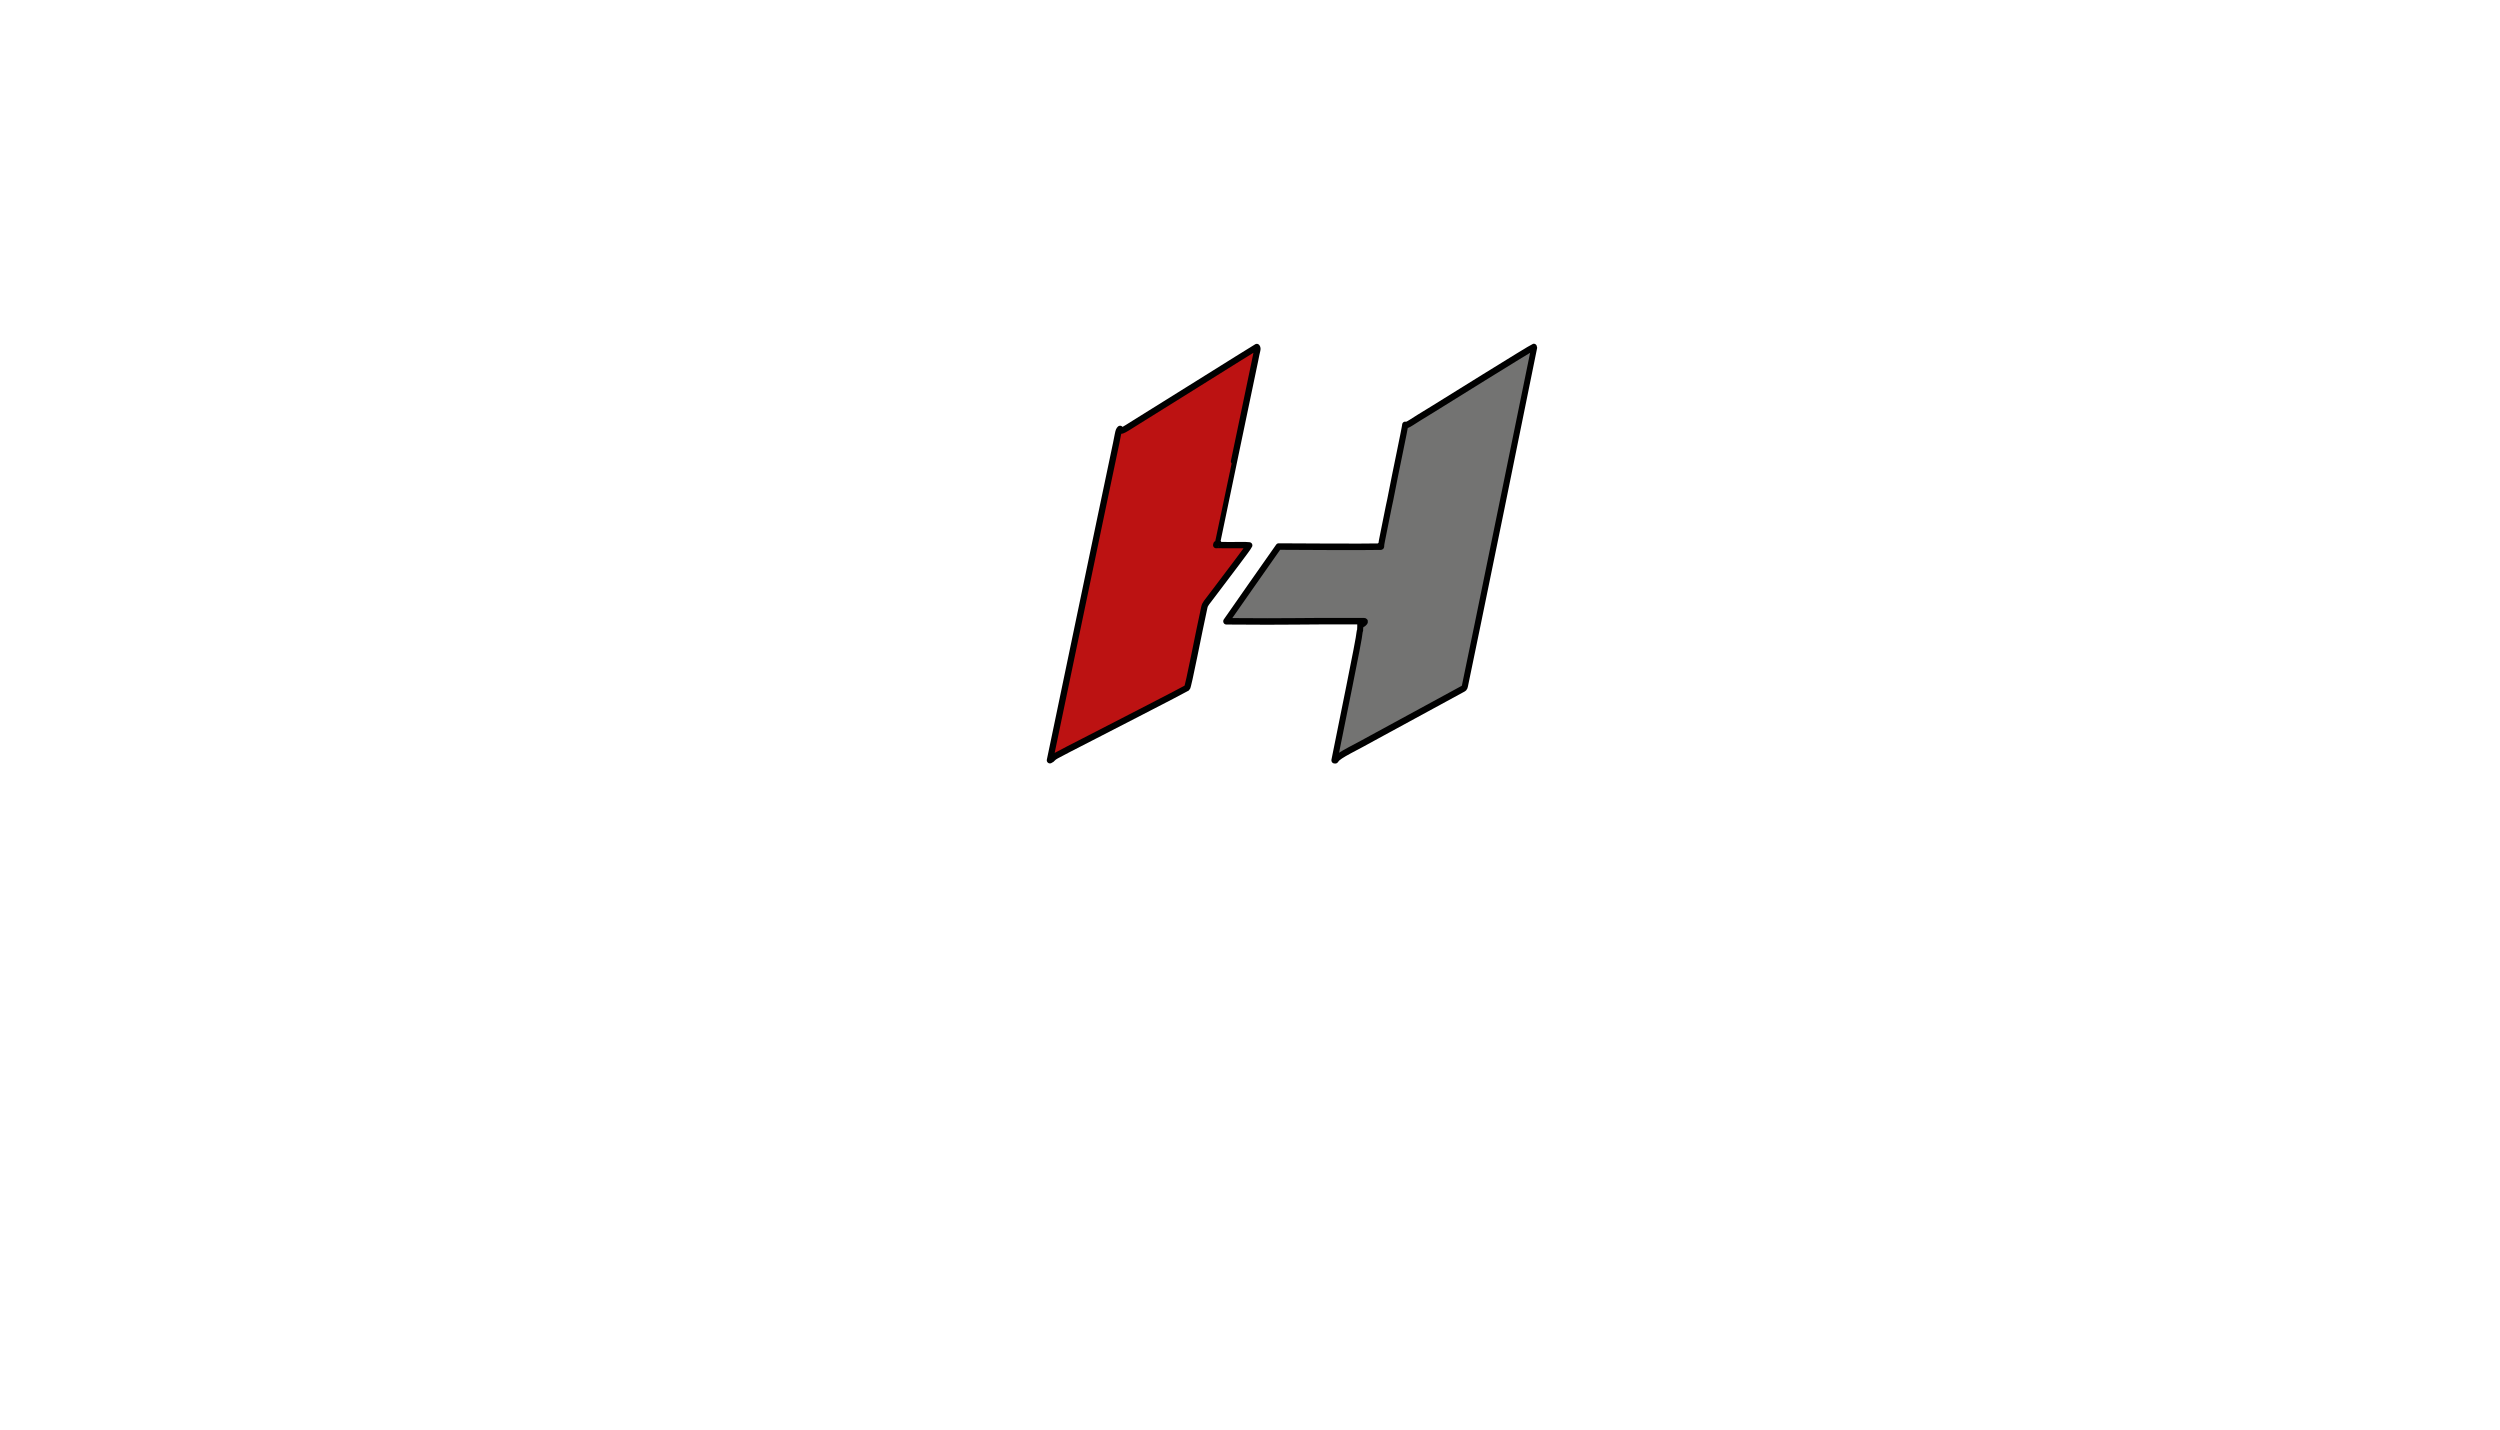
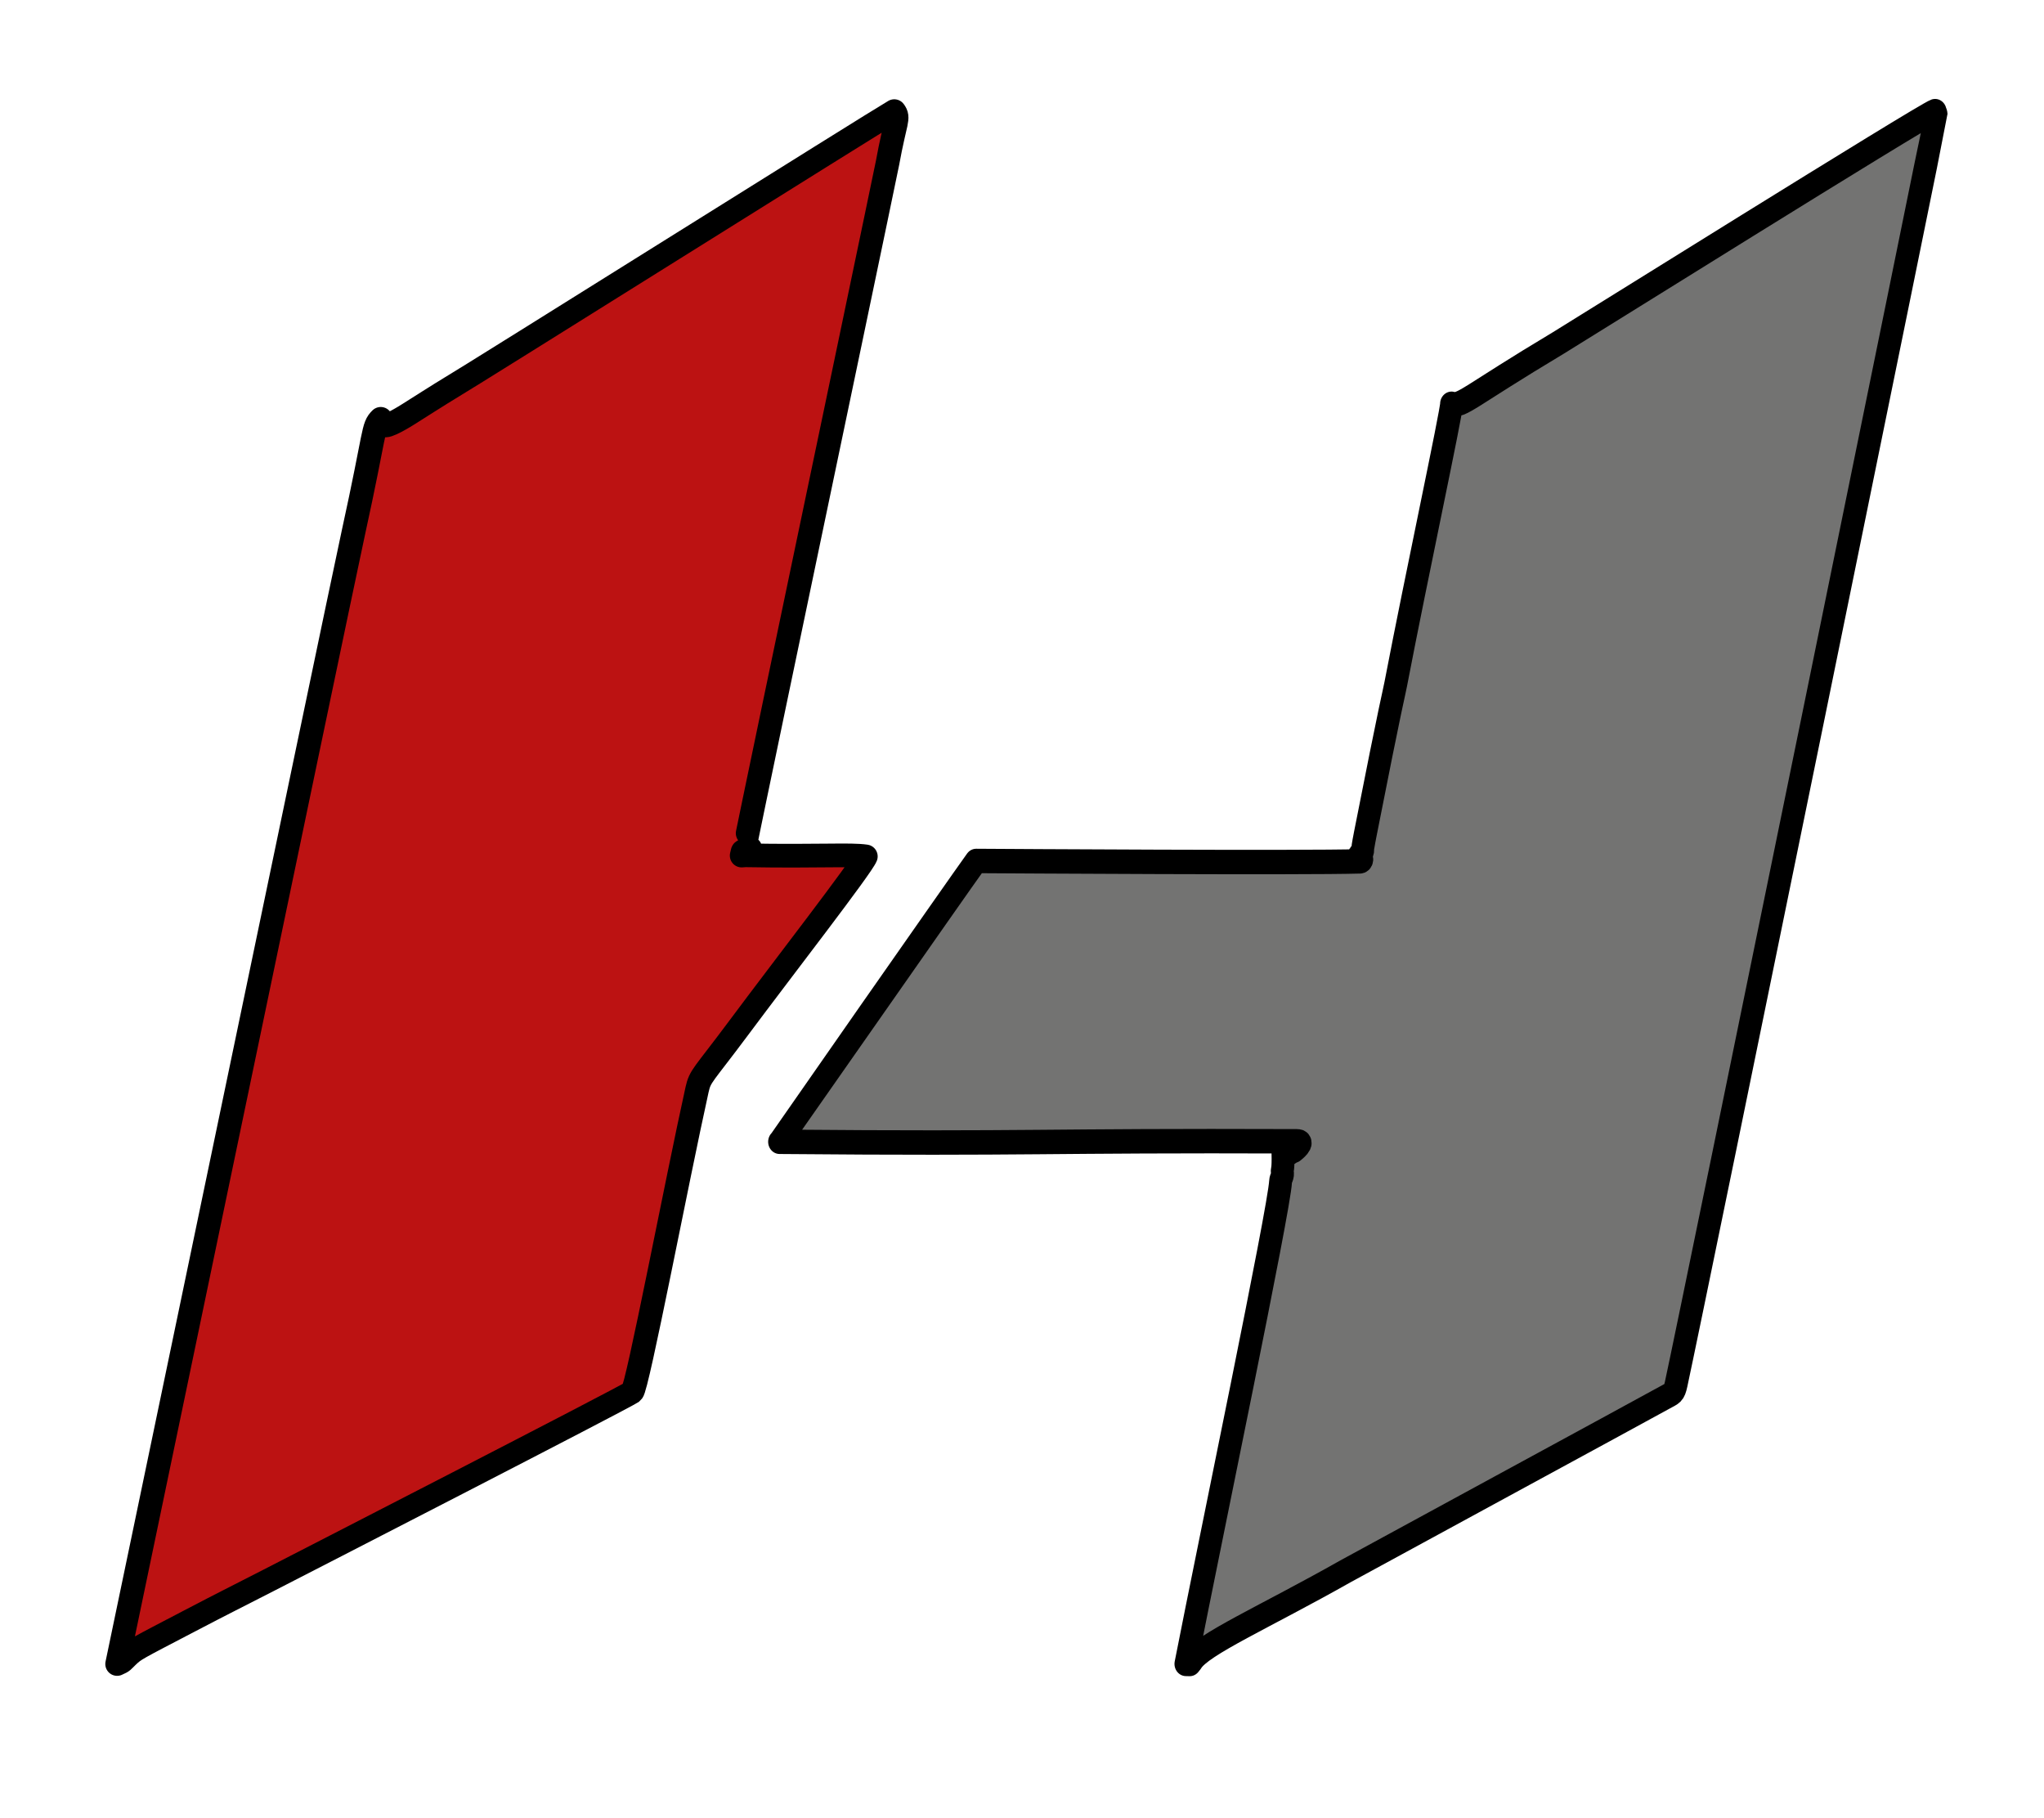
- <svg xmlns="http://www.w3.org/2000/svg" width="100%" height="100%" viewBox="0 0 827 473" version="1.1" xml:space="preserve" style="fill-rule:evenodd;clip-rule:evenodd;stroke-linejoin:round;stroke-miterlimit:2;">
+ <svg xmlns="http://www.w3.org/2000/svg" width="100%" height="100%" viewBox="337 105 180 160" version="1.1" xml:space="preserve" style="fill-rule:evenodd;clip-rule:evenodd;stroke-linejoin:round;stroke-miterlimit:2;">
  <g id="Gemini_Generated_Image_k04rak04rak04rak.png" transform="matrix(0.324217,-0,0,0.32547,788.5108,-239.5851)">
    <g transform="matrix(0.635738,0,0,0.676146,-1453.298,1041.284)">
      <path d="M922.203,70.264C922.217,70.699 922.614,71.064 922.628,71.5C922.653,72.265 819.169,546.78 811.572,579.52C810.689,583.322 810.15,583.11 806.716,584.895C797.09,589.897 673.811,652.566 670.415,654.365C635.714,672.75 608.837,683.687 604.583,690.5L603.727,691.5L602.125,691.463C612.414,642.252 642.013,509.504 642.563,498.509C642.647,496.842 643.748,496.51 643.289,494.47C643.162,493.905 643.769,493.939 643.591,487.241C644.195,487.373 644.8,487.504 645.404,487.635C646.077,487.222 646.75,486.809 647.423,486.395L648.105,486.179C648.367,485.989 653.307,482.406 649.525,482.393C538.964,482.012 539.038,483.498 428.52,482.586C428.553,482.554 503.815,381.54 512.516,370.24C525.631,370.318 652.095,371.071 676.468,370.399C677.253,370.377 677.875,369.364 676.218,367.859C676.3,367.728 677.741,367.515 677.665,365.548C677.636,364.798 678.635,360.042 678.735,359.566C690.363,304.201 690.771,304.366 691.758,299.554C700.755,255.698 715.601,190.985 715.618,187.338C719.993,188.558 722.564,184.697 761.219,163.016C766.994,159.777 917.374,71.791 922.203,70.264Z" style="fill:rgb(115,115,114);stroke:black;stroke-width:9.77px;" />
    </g>
    <g transform="matrix(0.681312,0,0,0.681312,-1474.691,1037.734)">
      <path d="M476.975,74.941C479.12,77.81 477.368,78.619 474.295,95.471C473.828,98.031 445.337,233.563 442.813,245.57C440.78,255.24 417.428,366.323 417.547,366.481C417.658,366.629 417.696,366.566 419.559,367.63C418.893,367.97 418.227,368.311 417.561,368.652C417.106,369.035 416.989,368.465 416.563,368.825C416.457,368.914 416.53,368.949 416.127,370.5L417.597,370.397C447.891,370.914 459.276,369.923 465.654,370.837C464.011,374.999 432.528,415.41 414.994,438.866C400.561,458.174 399.618,457.783 398.345,463.491C390.351,499.355 374.522,582.131 372.504,583.508C368.905,585.962 239.041,652.38 227.413,658.327C211.466,666.483 211.469,666.343 195.578,674.614C174.398,685.639 174.322,685.549 171.329,688.372C169.4,690.191 169.655,690.416 167.147,691.467C167.627,689.24 201.025,529.671 203.97,515.602C206.802,502.069 226.815,406.45 242.449,331.948C252.064,286.129 260.022,248.297 261.309,242.456C270.342,201.475 268.924,200.375 272.246,197.111C272.91,198.363 272.91,198.278 273.507,199.489C274.24,200.976 282.623,195.675 283.349,195.216C284.657,194.389 297.53,186.25 299.751,184.962C307.986,180.189 469.587,79.153 476.975,74.941Z" style="fill:rgb(188,18,18);stroke:black;stroke-width:9.41px;" />
    </g>
  </g>
</svg>
